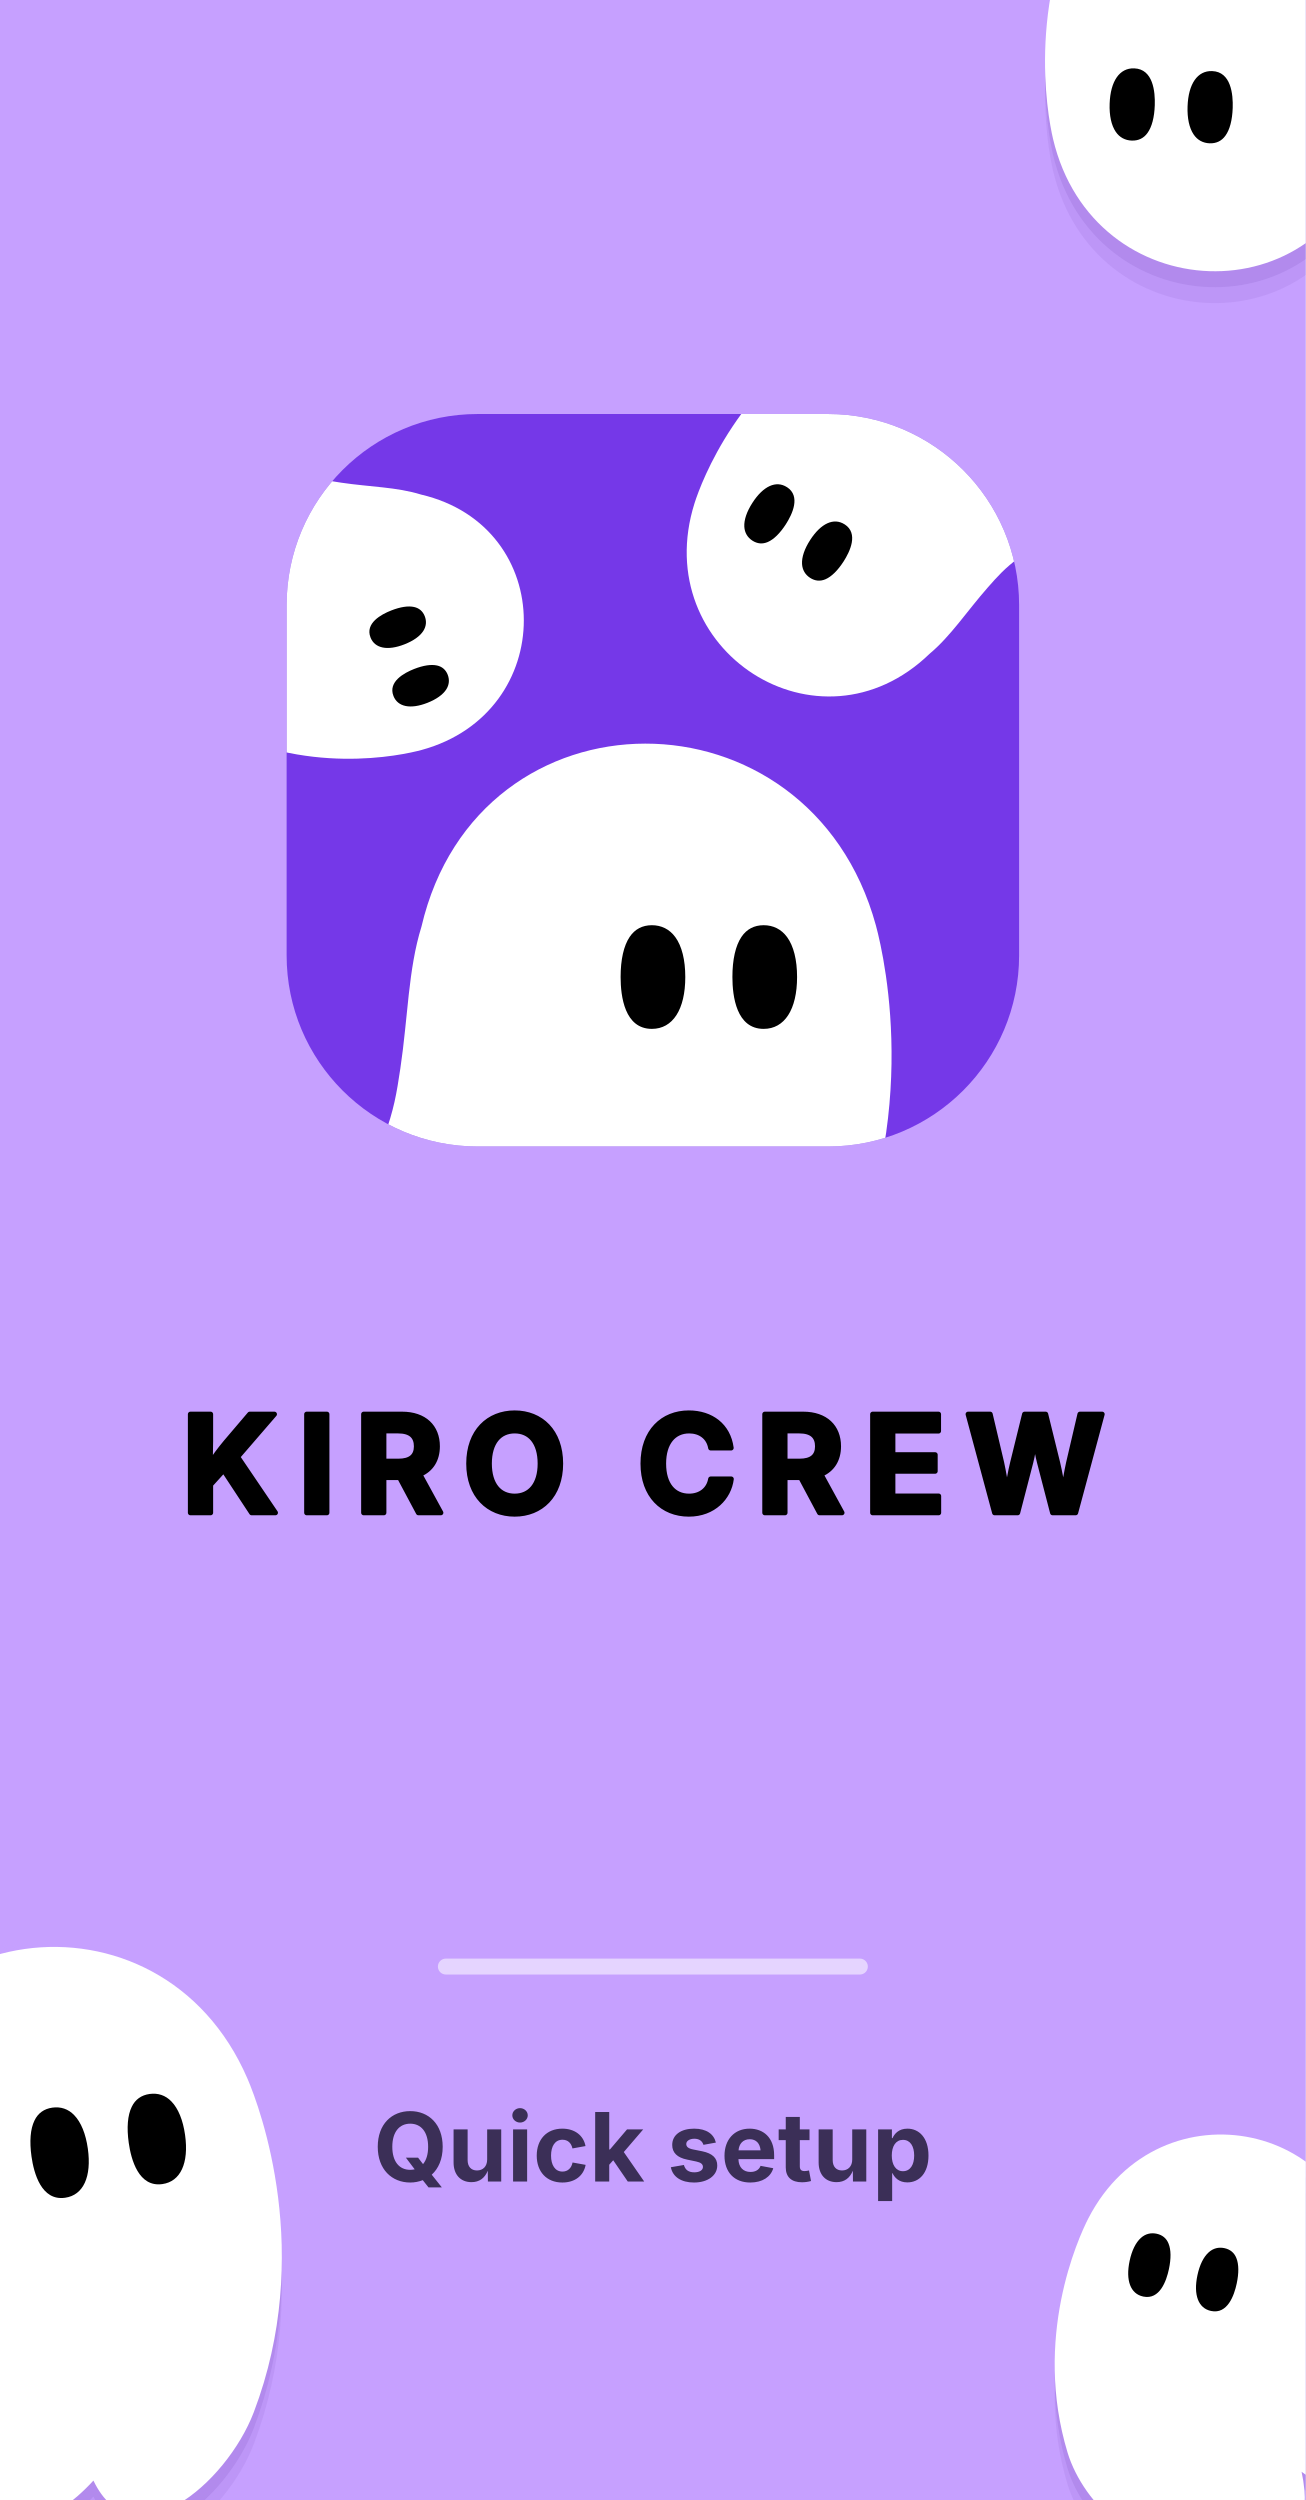
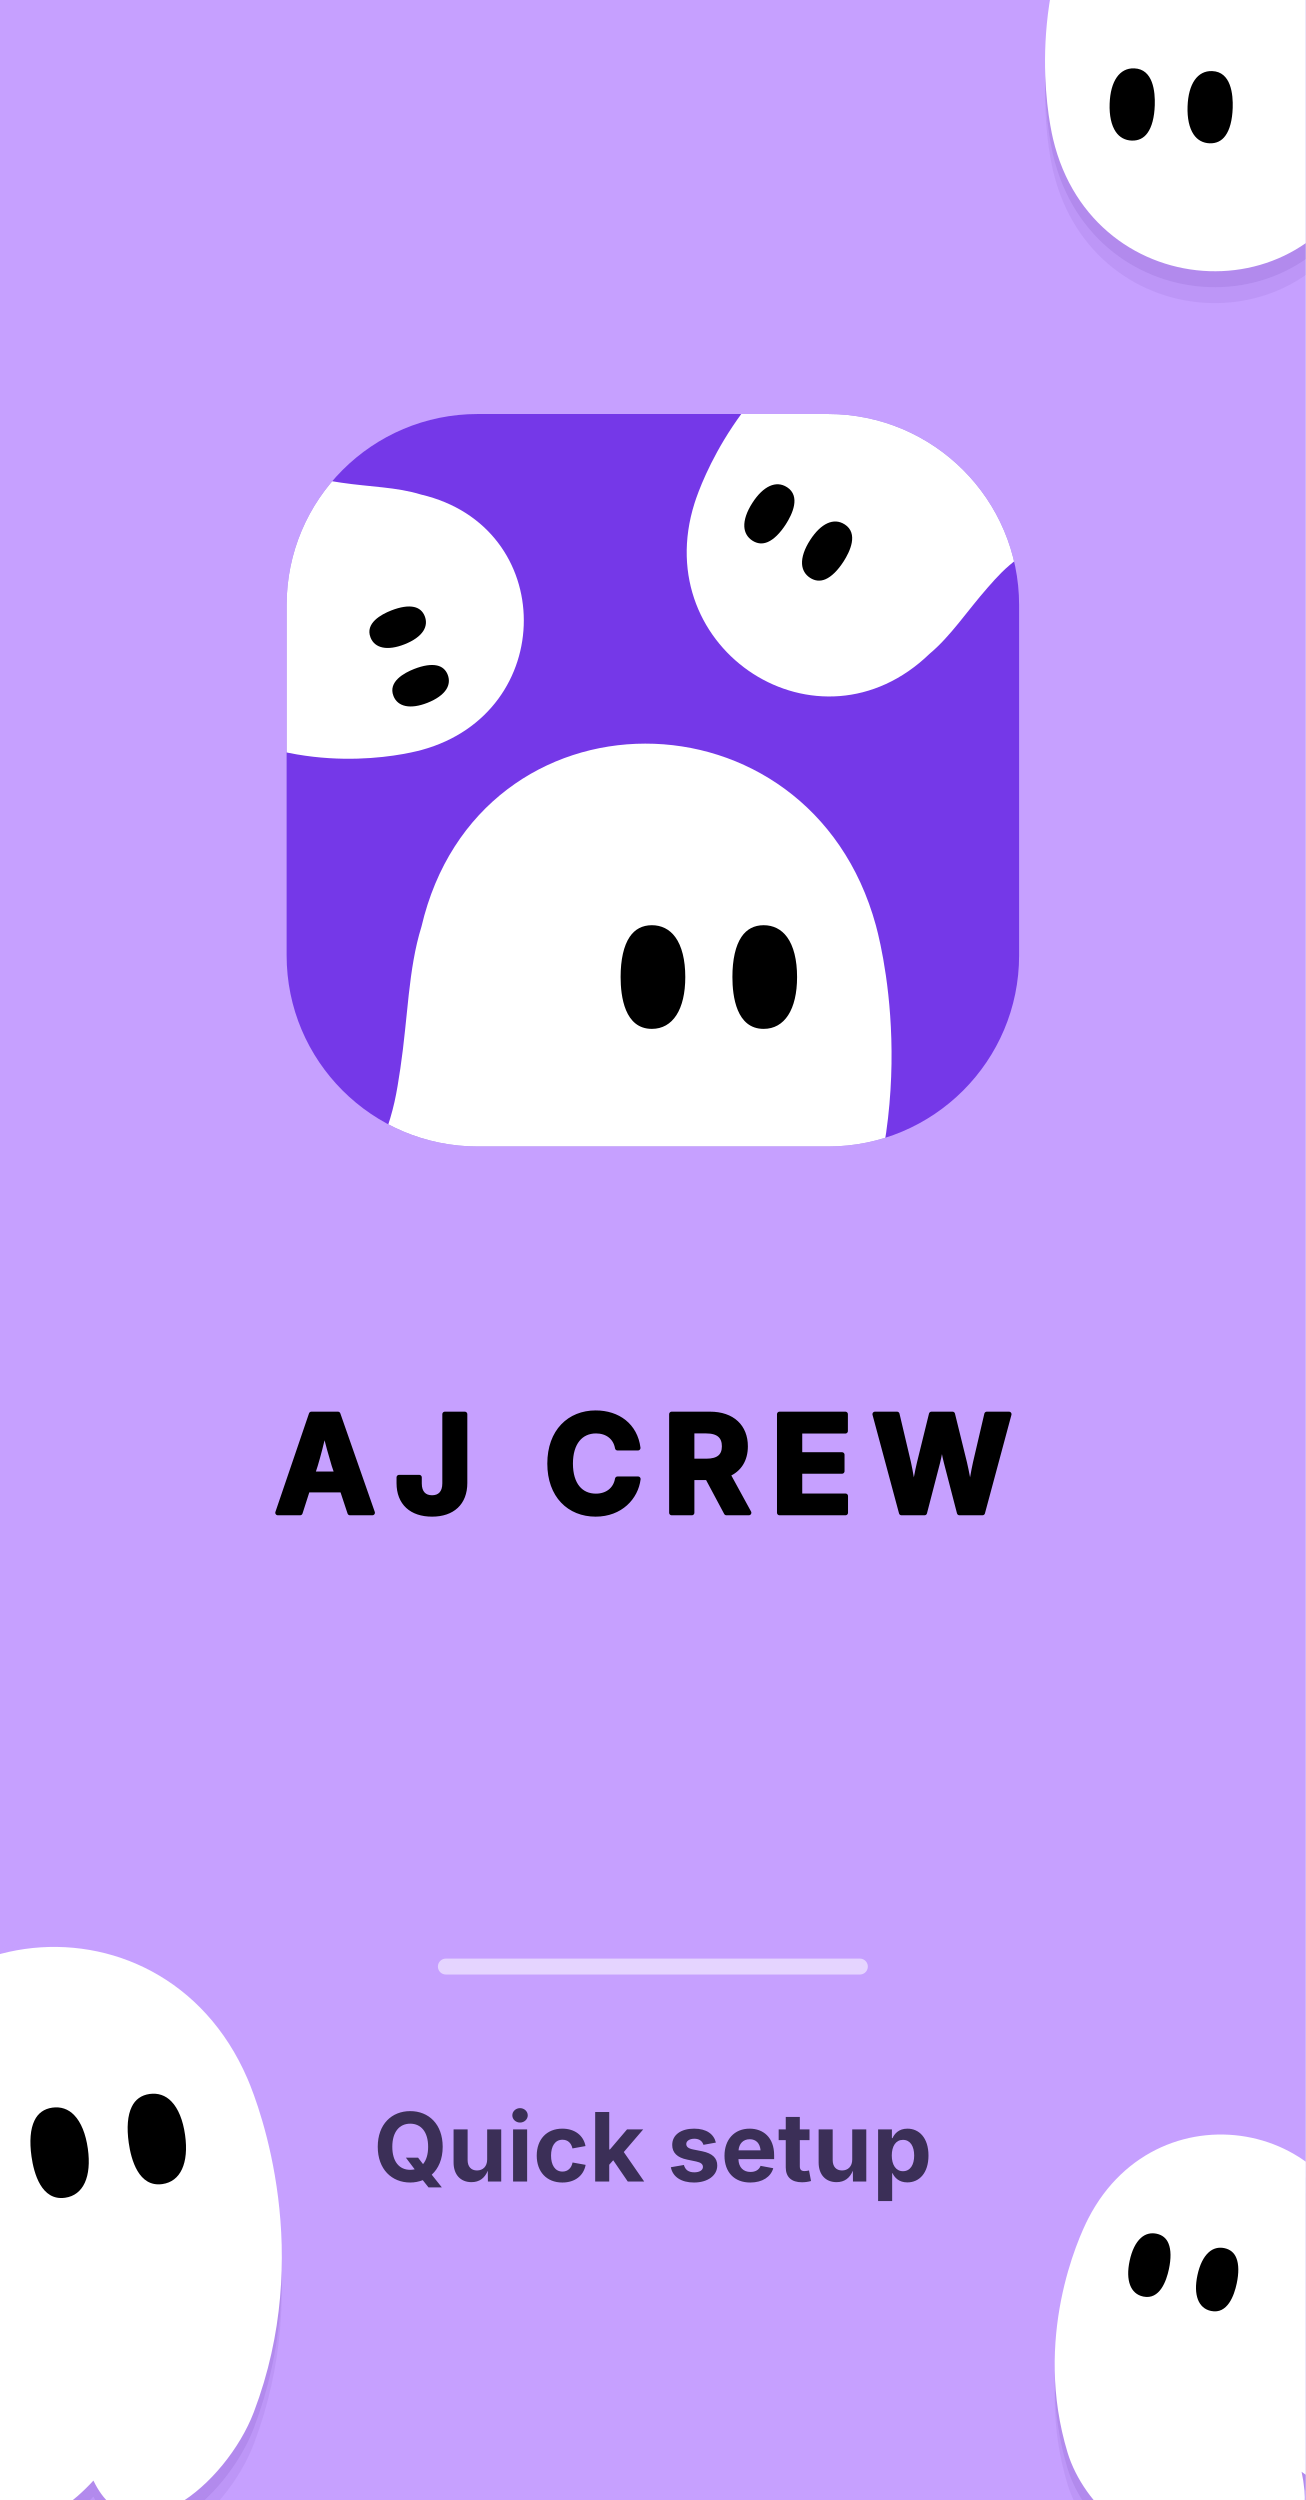
<svg xmlns="http://www.w3.org/2000/svg" width="164" height="314" viewBox="0 0 164 314">
  <defs>
    <path id="ghost-body" d="M398.554 818.914C316.315 1001.03 491.477 1046.74 620.672 940.156C658.687 1059.66 801.052 970.473 852.234 877.795C964.787 673.567 919.318 465.357 907.64 422.374C827.637 129.443 427.623 128.946 358.8 423.865C342.651 475.544 342.402 534.18 333.458 595.051C328.986 625.86 325.507 645.488 313.83 677.785C306.873 696.424 297.68 712.819 282.773 740.645C259.915 783.881 269.604 867.113 387.87 823.883L399.051 818.914H398.554Z" />
    <g id="ghost-art">
      <path fill="#ffffff" d="M398.554 818.914C316.315 1001.03 491.477 1046.74 620.672 940.156C658.687 1059.66 801.052 970.473 852.234 877.795C964.787 673.567 919.318 465.357 907.64 422.374C827.637 129.443 427.623 128.946 358.8 423.865C342.651 475.544 342.402 534.18 333.458 595.051C328.986 625.86 325.507 645.488 313.83 677.785C306.873 696.424 297.68 712.819 282.773 740.645C259.915 783.881 269.604 867.113 387.87 823.883L399.051 818.914H398.554Z" />
      <path fill="#000000" d="M636.123 549.353C603.328 549.353 598.359 510.097 598.359 486.742C598.359 465.623 602.086 448.977 609.293 438.293C615.504 428.852 624.697 424.131 636.123 424.131C647.555 424.131 657.492 428.852 664.447 438.541C672.398 449.474 676.623 466.12 676.623 486.742C676.623 525.998 661.471 549.353 636.375 549.353H636.123Z" />
      <path fill="#000000" d="M771.24 549.353C738.445 549.353 733.477 510.097 733.477 486.742C733.477 465.623 737.203 448.977 744.41 438.293C750.621 428.852 759.814 424.131 771.24 424.131C782.672 424.131 792.609 428.852 799.564 438.541C807.516 449.474 811.74 466.12 811.74 486.742C811.74 525.998 796.588 549.353 771.492 549.353H771.24Z" />
    </g>
    <clipPath id="panel">
      <rect width="164" height="314" />
    </clipPath>
    <clipPath id="mark-clip">
      <rect x="36" y="52" width="92" height="92" rx="24" />
    </clipPath>
  </defs>
  <g clip-path="url(#panel)">
    <rect width="164" height="314" fill="#c6a0ff" />
    <g opacity="0.09" fill="#3d1080" transform="translate(0 2)">
      <use href="#ghost-body" transform="translate(126 -30) rotate(182 27 35.4) translate(-18.48 -7.97) scale(0.07248)" />
      <use href="#ghost-body" transform="translate(-26 236) rotate(-8 34 44.5) translate(-23.28 -10.04) scale(0.09128)" />
      <use href="#ghost-body" transform="translate(128 262) rotate(12 24 31.45) translate(48 0) scale(-1 1) translate(-16.43 -7.09) scale(0.06443)" />
    </g>
    <g opacity="0.07" fill="#3d1080" transform="translate(0 4)">
      <use href="#ghost-body" transform="translate(126 -30) rotate(182 27 35.4) translate(-18.48 -7.97) scale(0.07248)" />
      <use href="#ghost-body" transform="translate(-26 236) rotate(-8 34 44.5) translate(-23.28 -10.04) scale(0.09128)" />
      <use href="#ghost-body" transform="translate(128 262) rotate(12 24 31.45) translate(48 0) scale(-1 1) translate(-16.43 -7.09) scale(0.06443)" />
    </g>
    <g>
      <use href="#ghost-art" transform="translate(126 -30) rotate(182 27 35.4) translate(-18.48 -7.97) scale(0.07248)" />
      <use href="#ghost-art" transform="translate(-26 236) rotate(-8 34 44.5) translate(-23.28 -10.04) scale(0.09128)" />
      <use href="#ghost-art" transform="translate(128 262) rotate(12 24 31.45) translate(48 0) scale(-1 1) translate(-16.43 -7.09) scale(0.06443)" />
    </g>
    <g clip-path="url(#mark-clip)">
      <g transform="translate(36 52) scale(.44532) translate(-37.4 -29.85)">
        <rect x="37.4" y="29.85" width="206.59" height="206.59" rx="53.29" fill="#7538e8" />
        <path fill="#ffffff" d="M84.76 266.62c-19.2 42.53 21.68 53.2 51.84 28.31 8.86 27.91 42.12 7.09 54.05-14.53 26.29-47.66 15.67-96.28 12.95-106.31-18.69-68.39-112.09-68.46-128.17.35-3.75 12.04-3.82 25.74-5.95 39.96-1.07 7.17-1.83 11.75-4.6 19.29-1.6 4.34-3.79 8.19-7.24 14.68-6.81 10.42.13 31.72 27.13 18.26Z" />
        <path d="M140.41 203.27c-7.67 0-8.81-9.16-8.81-14.62 0-4.93.88-8.84 2.56-11.33 1.47-2.18 3.58-3.29 6.26-3.29s4.98 1.13 6.6 3.35c1.85 2.53 2.82 6.43 2.82 11.27 0 9.15-3.52 14.62-9.42 14.62Z" />
        <path d="M171.94 203.27c-7.67 0-8.81-9.16-8.81-14.62 0-4.93.88-8.84 2.56-11.33 1.47-2.18 3.58-3.29 6.26-3.29s4.98 1.13 6.6 3.35c1.85 2.53 2.82 6.43 2.82 11.27 0 9.15-3.52 14.62-9.42 14.62Z" />
        <path fill="#ffffff" d="M23.47 57.81C-.43 47.02-6.43 70 7.56 86.94c-15.69 4.98-3.99 23.67 8.17 30.38 26.79 14.78 54.11 8.81 59.75 7.28 38.44-10.5 38.48-63-.2-72.04-6.77-2.11-14.47-2.15-22.46-3.34-4.03-.6-6.6-1.03-10.84-2.59-2.44-.9-4.6-2.13-8.25-4.07-5.86-3.83-17.83.07-10.26 15.25Z" />
        <path d="M61.06 92.87c-1.57-4.01 2.99-6.49 5.84-7.61 2.58-1.01 4.81-1.35 6.45-.98 1.44.32 2.46 1.2 3.01 2.6s.43 2.83-.4 4.14c-.95 1.49-2.78 2.79-5.32 3.79-4.79 1.88-8.37 1.15-9.58-1.93Z" />
        <path d="M67.53 109.37c-1.57-4.01 2.99-6.49 5.84-7.61 2.58-1.01 4.81-1.35 6.45-.98 1.44.32 2.46 1.2 3.01 2.6s.43 2.83-.4 4.14c-.95 1.48-2.78 2.79-5.32 3.79-4.79 1.88-8.37 1.15-9.58-1.93Z" />
        <path fill="#ffffff" d="M244.6 46.77c24.07-15.57 6.51-34.68-17.35-31.87 4.71-17.36-19.39-17.68-32.74-10.48-29.43 15.86-40.13 44.5-42.06 50.58-13.11 41.53 35.1 72.65 66.3 42.47 5.95-4.97 10.54-12.02 16.37-18.65 2.94-3.35 4.85-5.46 8.8-8.43 2.27-1.71 4.68-2.97 8.62-5.17 6.99-3.11 10.49-16.42-7.93-18.46Z" />
        <path d="M194.79 60.97c3.96 2.55 1.5 7.66-.31 10.48-1.64 2.54-3.4 4.27-5.09 5-1.49.64-2.94.51-4.33-.38s-2.19-2.24-2.29-3.92c-.11-1.92.68-4.26 2.29-6.76 3.05-4.73 6.68-6.38 9.73-4.41Z" />
        <path d="M178.51 50.47c3.96 2.55 1.5 7.66-.31 10.48-1.64 2.54-3.4 4.27-5.09 5-1.49.64-2.94.51-4.33-.38s-2.19-2.24-2.29-3.92c-.11-1.92.68-4.26 2.29-6.76 3.05-4.73 6.68-6.38 9.73-4.41Z" />
      </g>
    </g>
    <g font-family="-apple-system, BlinkMacSystemFont, 'Segoe UI', sans-serif" text-anchor="middle">
-       <text x="80.81" y="190" font-size="17" font-weight="700" letter-spacing="2.38" fill="#000000" stroke="#000000" stroke-width="0.64" stroke-linejoin="round">KIRO CREW</text>
+       <text x="80.81" y="190" font-size="17" font-weight="700" letter-spacing="2.38" fill="#000000" stroke="#000000" stroke-width="0.64" stroke-linejoin="round">AJ CREW</text>
    </g>
    <path d="M56 247H108" stroke="#ffffff" stroke-opacity="0.55" stroke-linecap="round" stroke-width="2" />
    <text x="82" y="274" text-anchor="middle" fill="#3b2f57" font-family="-apple-system, BlinkMacSystemFont, 'Segoe UI', sans-serif" font-size="12" font-weight="650">Quick setup</text>
  </g>
</svg>
